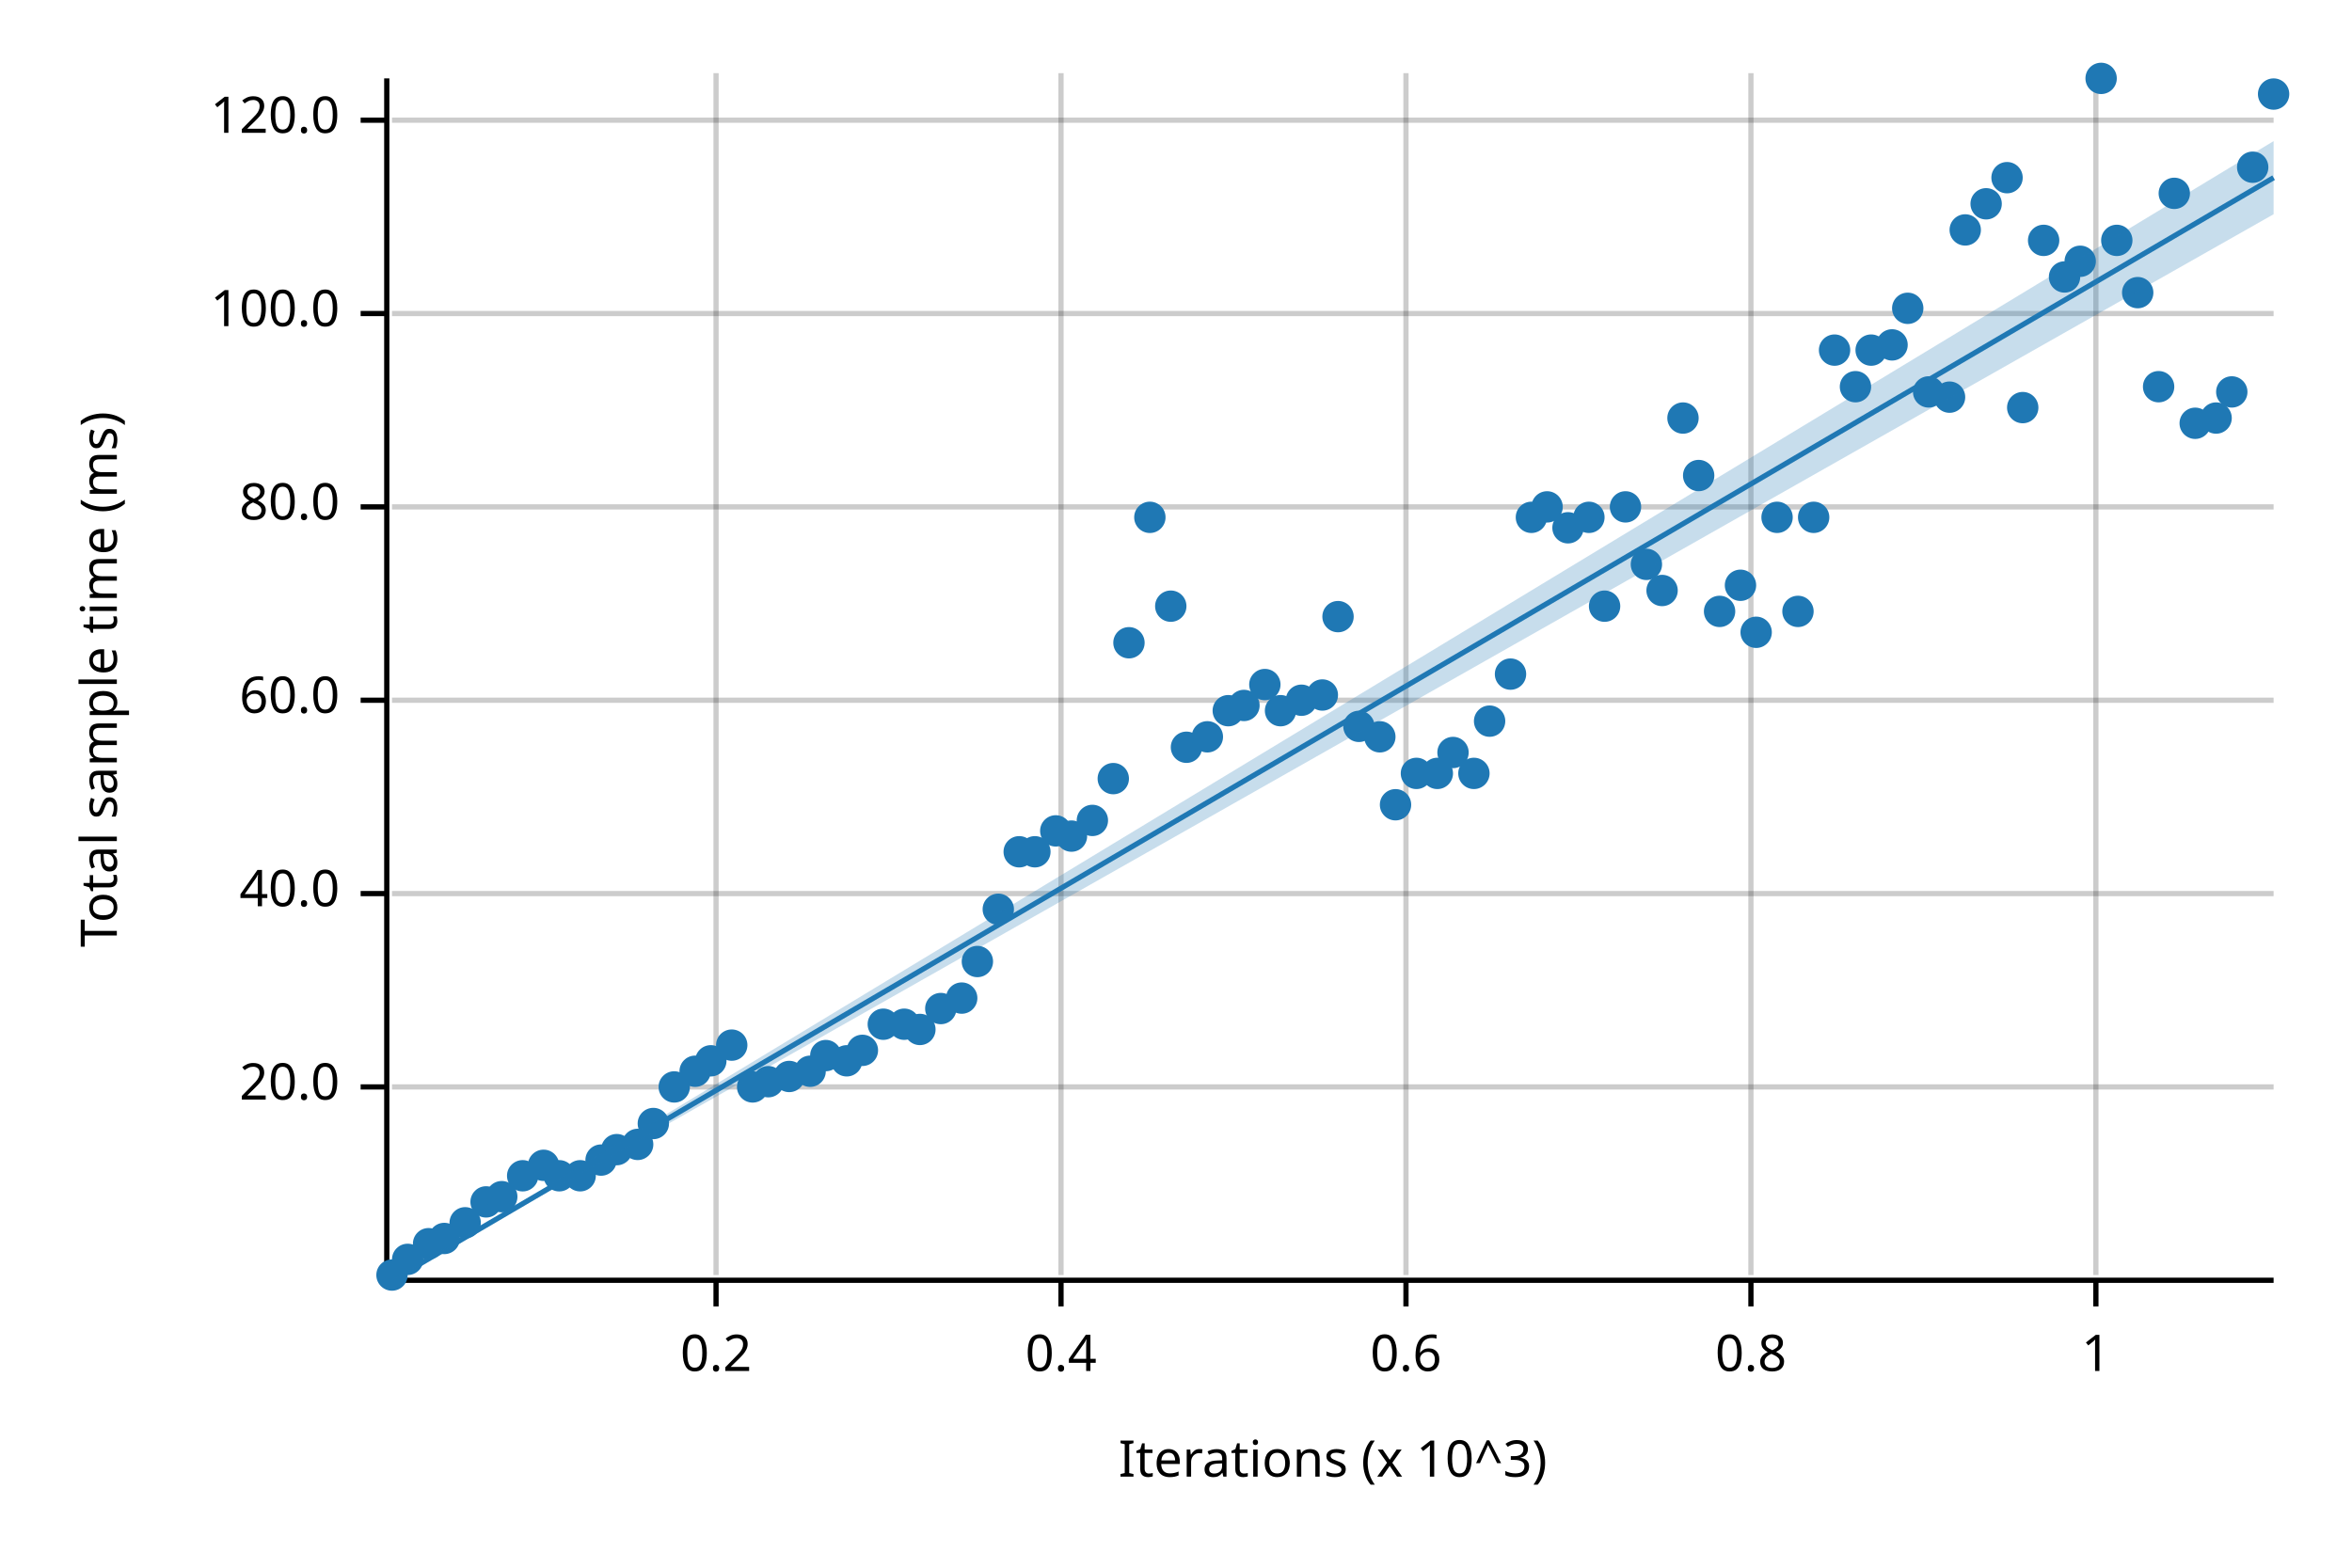
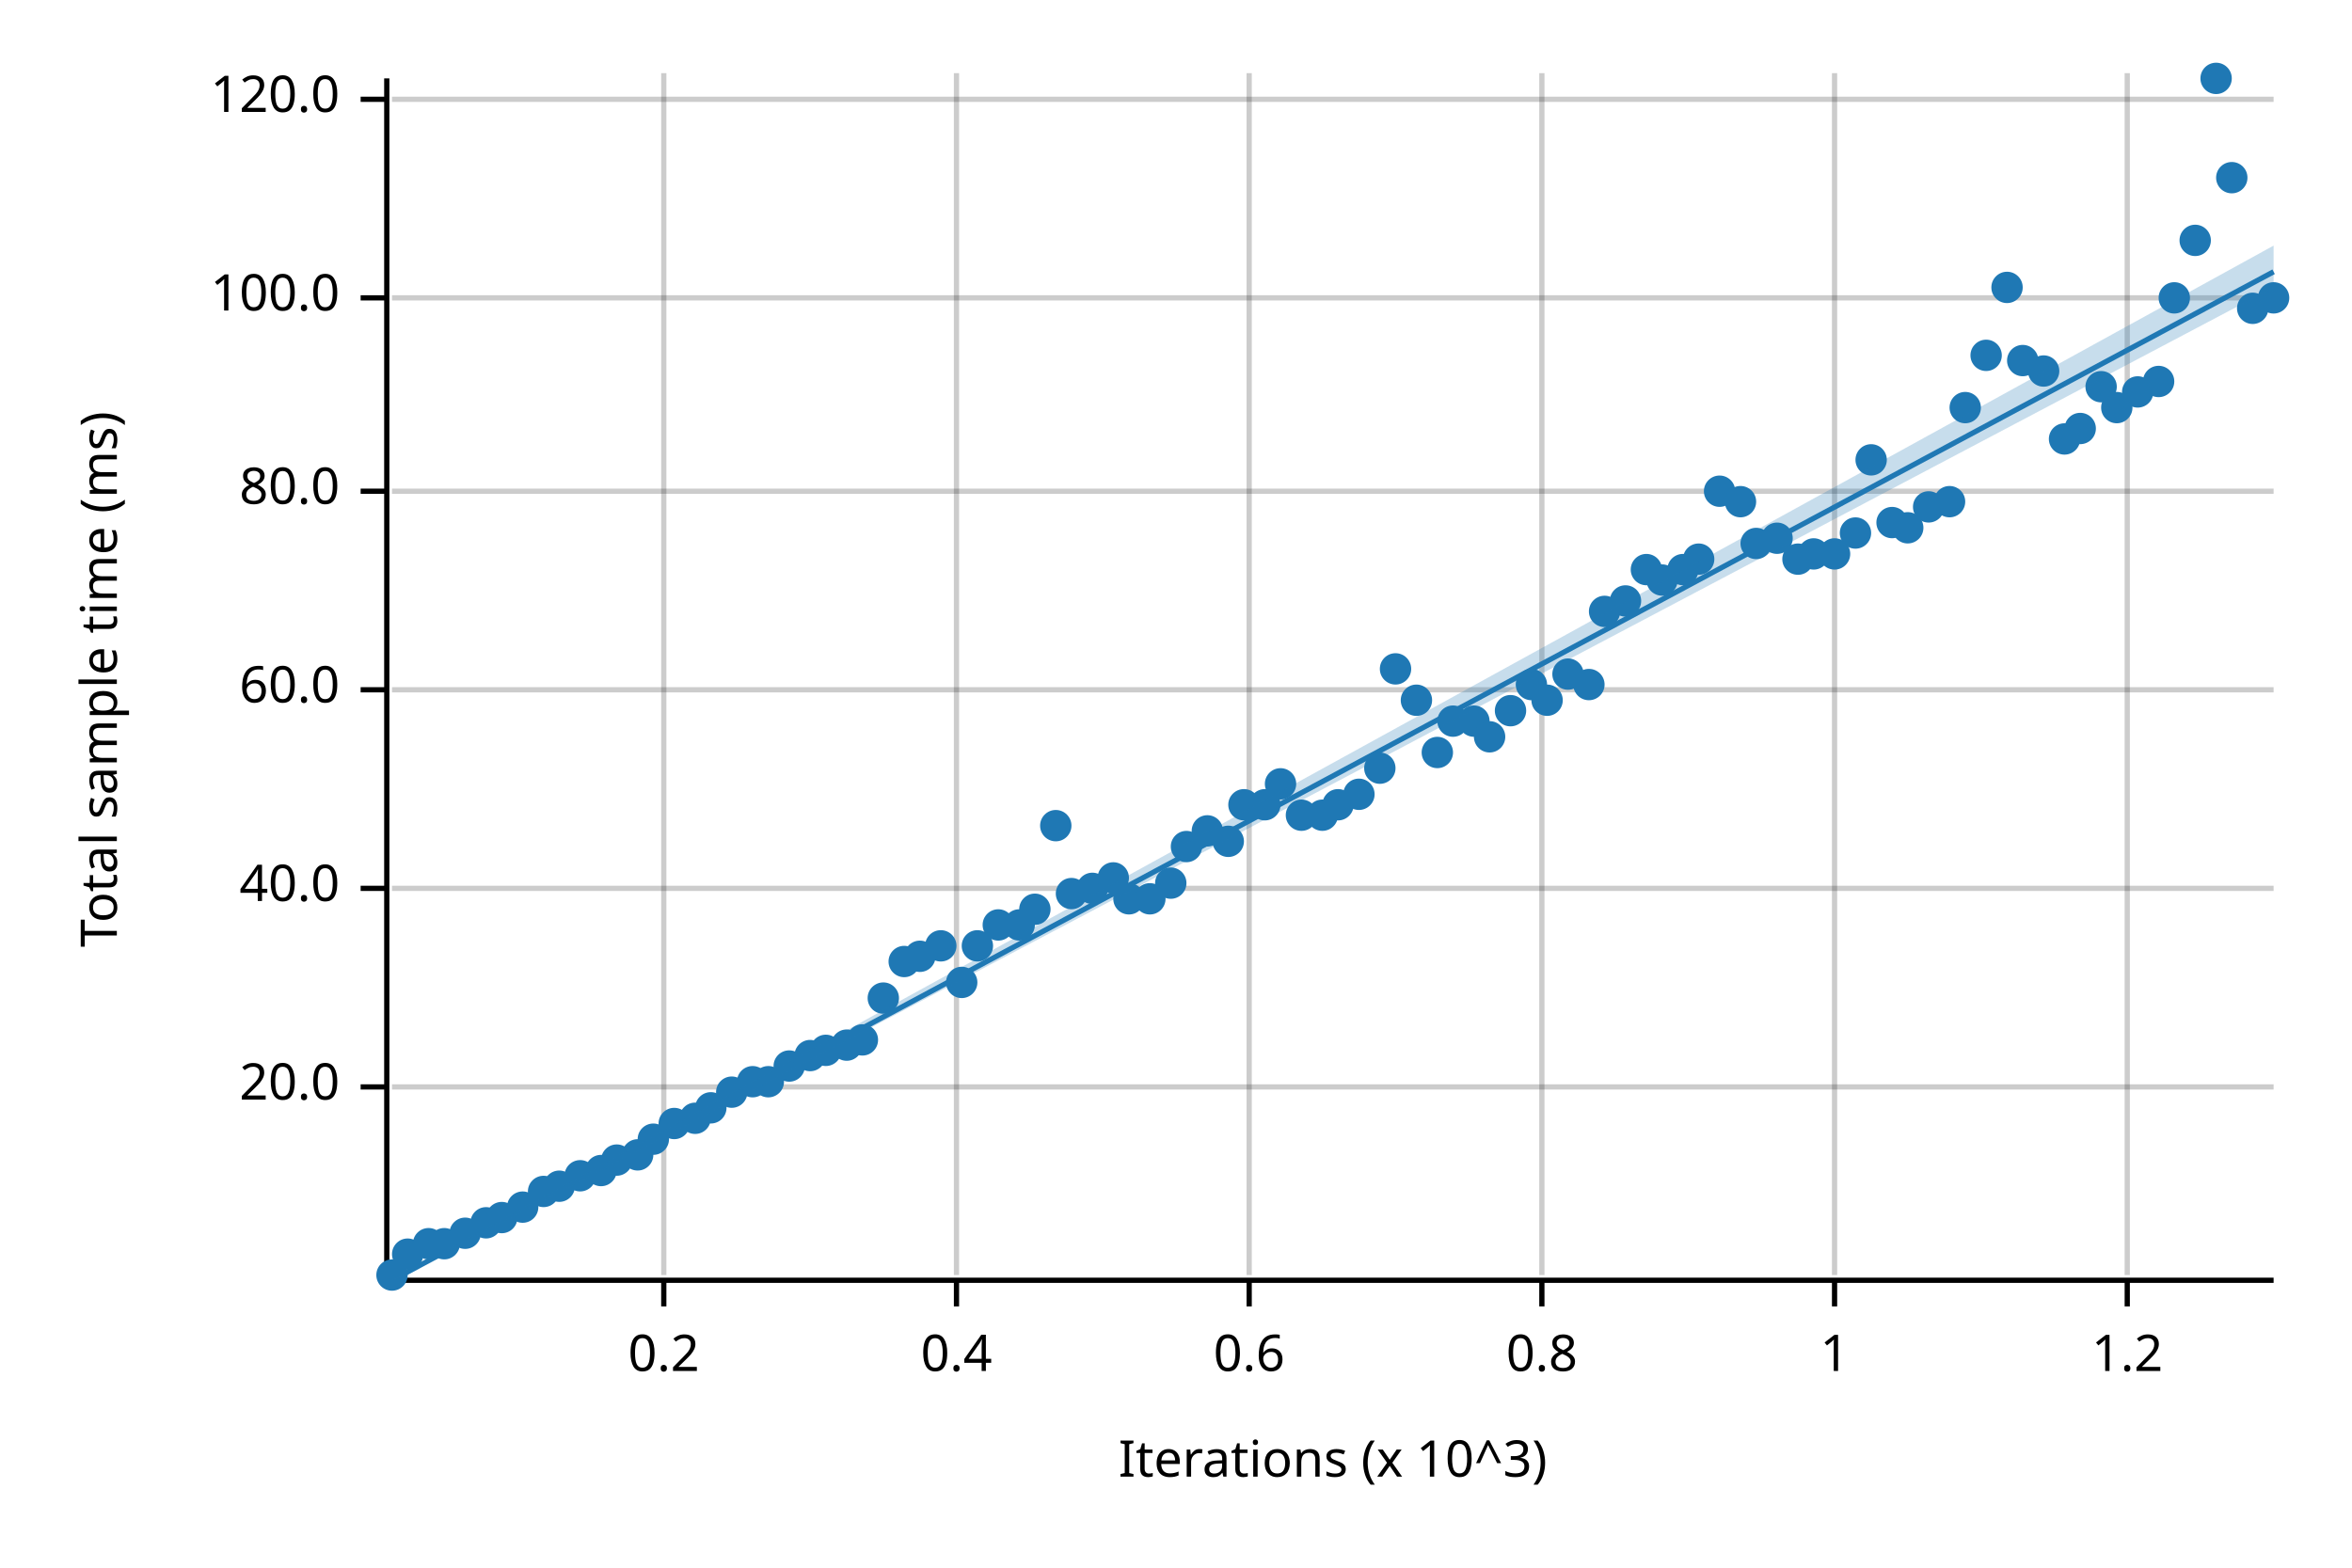
<svg xmlns="http://www.w3.org/2000/svg" width="450" height="300" viewBox="0 0 450 300">
  <text x="15" y="130" dy="0.76em" text-anchor="middle" font-family="sans-serif" font-size="9.677" opacity="1" fill="#000000" transform="rotate(270, 15, 130)">
Total sample time (ms)
</text>
  <text x="255" y="285" dy="-0.5ex" text-anchor="middle" font-family="sans-serif" font-size="9.677" opacity="1" fill="#000000">
Iterations (x 10^3)
</text>
-   <line opacity="0.2" stroke="#000000" stroke-width="1" x1="137" y1="244" x2="137" y2="14" />
-   <line opacity="0.2" stroke="#000000" stroke-width="1" x1="203" y1="244" x2="203" y2="14" />
-   <line opacity="0.2" stroke="#000000" stroke-width="1" x1="269" y1="244" x2="269" y2="14" />
-   <line opacity="0.2" stroke="#000000" stroke-width="1" x1="335" y1="244" x2="335" y2="14" />
-   <line opacity="0.2" stroke="#000000" stroke-width="1" x1="401" y1="244" x2="401" y2="14" />
+   <line opacity="0.2" stroke="#000000" stroke-width="1" x1="127" y1="244" x2="127" y2="14" />
+   <line opacity="0.2" stroke="#000000" stroke-width="1" x1="183" y1="244" x2="183" y2="14" />
+   <line opacity="0.2" stroke="#000000" stroke-width="1" x1="239" y1="244" x2="239" y2="14" />
+   <line opacity="0.2" stroke="#000000" stroke-width="1" x1="295" y1="244" x2="295" y2="14" />
+   <line opacity="0.2" stroke="#000000" stroke-width="1" x1="351" y1="244" x2="351" y2="14" />
+   <line opacity="0.2" stroke="#000000" stroke-width="1" x1="407" y1="244" x2="407" y2="14" />
  <line opacity="0.2" stroke="#000000" stroke-width="1" x1="75" y1="208" x2="435" y2="208" />
-   <line opacity="0.2" stroke="#000000" stroke-width="1" x1="75" y1="171" x2="435" y2="171" />
-   <line opacity="0.2" stroke="#000000" stroke-width="1" x1="75" y1="134" x2="435" y2="134" />
-   <line opacity="0.2" stroke="#000000" stroke-width="1" x1="75" y1="97" x2="435" y2="97" />
-   <line opacity="0.2" stroke="#000000" stroke-width="1" x1="75" y1="60" x2="435" y2="60" />
-   <line opacity="0.2" stroke="#000000" stroke-width="1" x1="75" y1="23" x2="435" y2="23" />
+   <line opacity="0.2" stroke="#000000" stroke-width="1" x1="75" y1="170" x2="435" y2="170" />
+   <line opacity="0.2" stroke="#000000" stroke-width="1" x1="75" y1="132" x2="435" y2="132" />
+   <line opacity="0.2" stroke="#000000" stroke-width="1" x1="75" y1="94" x2="435" y2="94" />
+   <line opacity="0.2" stroke="#000000" stroke-width="1" x1="75" y1="57" x2="435" y2="57" />
+   <line opacity="0.2" stroke="#000000" stroke-width="1" x1="75" y1="19" x2="435" y2="19" />
  <polyline fill="none" opacity="1" stroke="#000000" stroke-width="1" points="74,15 74,245 " />
  <text x="65" y="208" dy="0.5ex" text-anchor="end" font-family="sans-serif" font-size="9.677" opacity="1" fill="#000000">
20.0
</text>
  <polyline fill="none" opacity="1" stroke="#000000" stroke-width="1" points="69,208 74,208 " />
-   <text x="65" y="171" dy="0.5ex" text-anchor="end" font-family="sans-serif" font-size="9.677" opacity="1" fill="#000000">
+   <text x="65" y="170" dy="0.5ex" text-anchor="end" font-family="sans-serif" font-size="9.677" opacity="1" fill="#000000">
40.0
</text>
-   <polyline fill="none" opacity="1" stroke="#000000" stroke-width="1" points="69,171 74,171 " />
-   <text x="65" y="134" dy="0.5ex" text-anchor="end" font-family="sans-serif" font-size="9.677" opacity="1" fill="#000000">
+   <polyline fill="none" opacity="1" stroke="#000000" stroke-width="1" points="69,170 74,170 " />
+   <text x="65" y="132" dy="0.5ex" text-anchor="end" font-family="sans-serif" font-size="9.677" opacity="1" fill="#000000">
60.0
</text>
-   <polyline fill="none" opacity="1" stroke="#000000" stroke-width="1" points="69,134 74,134 " />
-   <text x="65" y="97" dy="0.5ex" text-anchor="end" font-family="sans-serif" font-size="9.677" opacity="1" fill="#000000">
+   <polyline fill="none" opacity="1" stroke="#000000" stroke-width="1" points="69,132 74,132 " />
+   <text x="65" y="94" dy="0.5ex" text-anchor="end" font-family="sans-serif" font-size="9.677" opacity="1" fill="#000000">
80.0
</text>
-   <polyline fill="none" opacity="1" stroke="#000000" stroke-width="1" points="69,97 74,97 " />
-   <text x="65" y="60" dy="0.5ex" text-anchor="end" font-family="sans-serif" font-size="9.677" opacity="1" fill="#000000">
+   <polyline fill="none" opacity="1" stroke="#000000" stroke-width="1" points="69,94 74,94 " />
+   <text x="65" y="57" dy="0.5ex" text-anchor="end" font-family="sans-serif" font-size="9.677" opacity="1" fill="#000000">
100.0
</text>
-   <polyline fill="none" opacity="1" stroke="#000000" stroke-width="1" points="69,60 74,60 " />
-   <text x="65" y="23" dy="0.5ex" text-anchor="end" font-family="sans-serif" font-size="9.677" opacity="1" fill="#000000">
+   <polyline fill="none" opacity="1" stroke="#000000" stroke-width="1" points="69,57 74,57 " />
+   <text x="65" y="19" dy="0.5ex" text-anchor="end" font-family="sans-serif" font-size="9.677" opacity="1" fill="#000000">
120.0
</text>
-   <polyline fill="none" opacity="1" stroke="#000000" stroke-width="1" points="69,23 74,23 " />
+   <polyline fill="none" opacity="1" stroke="#000000" stroke-width="1" points="69,19 74,19 " />
  <polyline fill="none" opacity="1" stroke="#000000" stroke-width="1" points="75,245 435,245 " />
-   <text x="137" y="255" dy="0.76em" text-anchor="middle" font-family="sans-serif" font-size="9.677" opacity="1" fill="#000000">
+   <text x="127" y="255" dy="0.76em" text-anchor="middle" font-family="sans-serif" font-size="9.677" opacity="1" fill="#000000">
0.2
</text>
-   <polyline fill="none" opacity="1" stroke="#000000" stroke-width="1" points="137,245 137,250 " />
-   <text x="203" y="255" dy="0.76em" text-anchor="middle" font-family="sans-serif" font-size="9.677" opacity="1" fill="#000000">
+   <polyline fill="none" opacity="1" stroke="#000000" stroke-width="1" points="127,245 127,250 " />
+   <text x="183" y="255" dy="0.76em" text-anchor="middle" font-family="sans-serif" font-size="9.677" opacity="1" fill="#000000">
0.4
</text>
-   <polyline fill="none" opacity="1" stroke="#000000" stroke-width="1" points="203,245 203,250 " />
-   <text x="269" y="255" dy="0.76em" text-anchor="middle" font-family="sans-serif" font-size="9.677" opacity="1" fill="#000000">
+   <polyline fill="none" opacity="1" stroke="#000000" stroke-width="1" points="183,245 183,250 " />
+   <text x="239" y="255" dy="0.76em" text-anchor="middle" font-family="sans-serif" font-size="9.677" opacity="1" fill="#000000">
0.6
</text>
-   <polyline fill="none" opacity="1" stroke="#000000" stroke-width="1" points="269,245 269,250 " />
-   <text x="335" y="255" dy="0.76em" text-anchor="middle" font-family="sans-serif" font-size="9.677" opacity="1" fill="#000000">
+   <polyline fill="none" opacity="1" stroke="#000000" stroke-width="1" points="239,245 239,250 " />
+   <text x="295" y="255" dy="0.76em" text-anchor="middle" font-family="sans-serif" font-size="9.677" opacity="1" fill="#000000">
0.8
</text>
-   <polyline fill="none" opacity="1" stroke="#000000" stroke-width="1" points="335,245 335,250 " />
-   <text x="401" y="255" dy="0.76em" text-anchor="middle" font-family="sans-serif" font-size="9.677" opacity="1" fill="#000000">
+   <polyline fill="none" opacity="1" stroke="#000000" stroke-width="1" points="295,245 295,250 " />
+   <text x="351" y="255" dy="0.76em" text-anchor="middle" font-family="sans-serif" font-size="9.677" opacity="1" fill="#000000">
1
</text>
-   <polyline fill="none" opacity="1" stroke="#000000" stroke-width="1" points="401,245 401,250 " />
+   <polyline fill="none" opacity="1" stroke="#000000" stroke-width="1" points="351,245 351,250 " />
+   <text x="407" y="255" dy="0.76em" text-anchor="middle" font-family="sans-serif" font-size="9.677" opacity="1" fill="#000000">
+ 1.2
+ </text>
+   <polyline fill="none" opacity="1" stroke="#000000" stroke-width="1" points="407,245 407,250 " />
  <circle cx="75" cy="244" r="3" opacity="1" fill="#1F78B4" stroke="none" />
-   <circle cx="78" cy="241" r="3" opacity="1" fill="#1F78B4" stroke="none" />
+   <circle cx="78" cy="240" r="3" opacity="1" fill="#1F78B4" stroke="none" />
  <circle cx="82" cy="238" r="3" opacity="1" fill="#1F78B4" stroke="none" />
-   <circle cx="85" cy="237" r="3" opacity="1" fill="#1F78B4" stroke="none" />
-   <circle cx="89" cy="234" r="3" opacity="1" fill="#1F78B4" stroke="none" />
-   <circle cx="93" cy="230" r="3" opacity="1" fill="#1F78B4" stroke="none" />
-   <circle cx="96" cy="229" r="3" opacity="1" fill="#1F78B4" stroke="none" />
-   <circle cx="100" cy="225" r="3" opacity="1" fill="#1F78B4" stroke="none" />
-   <circle cx="104" cy="223" r="3" opacity="1" fill="#1F78B4" stroke="none" />
-   <circle cx="107" cy="225" r="3" opacity="1" fill="#1F78B4" stroke="none" />
+   <circle cx="85" cy="238" r="3" opacity="1" fill="#1F78B4" stroke="none" />
+   <circle cx="89" cy="236" r="3" opacity="1" fill="#1F78B4" stroke="none" />
+   <circle cx="93" cy="234" r="3" opacity="1" fill="#1F78B4" stroke="none" />
+   <circle cx="96" cy="233" r="3" opacity="1" fill="#1F78B4" stroke="none" />
+   <circle cx="100" cy="231" r="3" opacity="1" fill="#1F78B4" stroke="none" />
+   <circle cx="104" cy="228" r="3" opacity="1" fill="#1F78B4" stroke="none" />
+   <circle cx="107" cy="227" r="3" opacity="1" fill="#1F78B4" stroke="none" />
  <circle cx="111" cy="225" r="3" opacity="1" fill="#1F78B4" stroke="none" />
-   <circle cx="115" cy="222" r="3" opacity="1" fill="#1F78B4" stroke="none" />
-   <circle cx="118" cy="220" r="3" opacity="1" fill="#1F78B4" stroke="none" />
-   <circle cx="122" cy="219" r="3" opacity="1" fill="#1F78B4" stroke="none" />
-   <circle cx="125" cy="215" r="3" opacity="1" fill="#1F78B4" stroke="none" />
-   <circle cx="129" cy="208" r="3" opacity="1" fill="#1F78B4" stroke="none" />
-   <circle cx="133" cy="205" r="3" opacity="1" fill="#1F78B4" stroke="none" />
-   <circle cx="136" cy="203" r="3" opacity="1" fill="#1F78B4" stroke="none" />
-   <circle cx="140" cy="200" r="3" opacity="1" fill="#1F78B4" stroke="none" />
-   <circle cx="144" cy="208" r="3" opacity="1" fill="#1F78B4" stroke="none" />
+   <circle cx="115" cy="224" r="3" opacity="1" fill="#1F78B4" stroke="none" />
+   <circle cx="118" cy="222" r="3" opacity="1" fill="#1F78B4" stroke="none" />
+   <circle cx="122" cy="221" r="3" opacity="1" fill="#1F78B4" stroke="none" />
+   <circle cx="125" cy="218" r="3" opacity="1" fill="#1F78B4" stroke="none" />
+   <circle cx="129" cy="215" r="3" opacity="1" fill="#1F78B4" stroke="none" />
+   <circle cx="133" cy="214" r="3" opacity="1" fill="#1F78B4" stroke="none" />
+   <circle cx="136" cy="212" r="3" opacity="1" fill="#1F78B4" stroke="none" />
+   <circle cx="140" cy="209" r="3" opacity="1" fill="#1F78B4" stroke="none" />
+   <circle cx="144" cy="207" r="3" opacity="1" fill="#1F78B4" stroke="none" />
  <circle cx="147" cy="207" r="3" opacity="1" fill="#1F78B4" stroke="none" />
-   <circle cx="151" cy="206" r="3" opacity="1" fill="#1F78B4" stroke="none" />
-   <circle cx="155" cy="205" r="3" opacity="1" fill="#1F78B4" stroke="none" />
-   <circle cx="158" cy="202" r="3" opacity="1" fill="#1F78B4" stroke="none" />
-   <circle cx="162" cy="203" r="3" opacity="1" fill="#1F78B4" stroke="none" />
-   <circle cx="165" cy="201" r="3" opacity="1" fill="#1F78B4" stroke="none" />
-   <circle cx="169" cy="196" r="3" opacity="1" fill="#1F78B4" stroke="none" />
-   <circle cx="173" cy="196" r="3" opacity="1" fill="#1F78B4" stroke="none" />
-   <circle cx="176" cy="197" r="3" opacity="1" fill="#1F78B4" stroke="none" />
-   <circle cx="180" cy="193" r="3" opacity="1" fill="#1F78B4" stroke="none" />
-   <circle cx="184" cy="191" r="3" opacity="1" fill="#1F78B4" stroke="none" />
-   <circle cx="187" cy="184" r="3" opacity="1" fill="#1F78B4" stroke="none" />
-   <circle cx="191" cy="174" r="3" opacity="1" fill="#1F78B4" stroke="none" />
-   <circle cx="195" cy="163" r="3" opacity="1" fill="#1F78B4" stroke="none" />
-   <circle cx="198" cy="163" r="3" opacity="1" fill="#1F78B4" stroke="none" />
-   <circle cx="202" cy="159" r="3" opacity="1" fill="#1F78B4" stroke="none" />
-   <circle cx="205" cy="160" r="3" opacity="1" fill="#1F78B4" stroke="none" />
-   <circle cx="209" cy="157" r="3" opacity="1" fill="#1F78B4" stroke="none" />
-   <circle cx="213" cy="149" r="3" opacity="1" fill="#1F78B4" stroke="none" />
-   <circle cx="216" cy="123" r="3" opacity="1" fill="#1F78B4" stroke="none" />
-   <circle cx="220" cy="99" r="3" opacity="1" fill="#1F78B4" stroke="none" />
-   <circle cx="224" cy="116" r="3" opacity="1" fill="#1F78B4" stroke="none" />
-   <circle cx="227" cy="143" r="3" opacity="1" fill="#1F78B4" stroke="none" />
-   <circle cx="231" cy="141" r="3" opacity="1" fill="#1F78B4" stroke="none" />
-   <circle cx="235" cy="136" r="3" opacity="1" fill="#1F78B4" stroke="none" />
-   <circle cx="238" cy="135" r="3" opacity="1" fill="#1F78B4" stroke="none" />
-   <circle cx="242" cy="131" r="3" opacity="1" fill="#1F78B4" stroke="none" />
-   <circle cx="245" cy="136" r="3" opacity="1" fill="#1F78B4" stroke="none" />
-   <circle cx="249" cy="134" r="3" opacity="1" fill="#1F78B4" stroke="none" />
-   <circle cx="253" cy="133" r="3" opacity="1" fill="#1F78B4" stroke="none" />
-   <circle cx="256" cy="118" r="3" opacity="1" fill="#1F78B4" stroke="none" />
-   <circle cx="260" cy="139" r="3" opacity="1" fill="#1F78B4" stroke="none" />
-   <circle cx="264" cy="141" r="3" opacity="1" fill="#1F78B4" stroke="none" />
-   <circle cx="267" cy="154" r="3" opacity="1" fill="#1F78B4" stroke="none" />
-   <circle cx="271" cy="148" r="3" opacity="1" fill="#1F78B4" stroke="none" />
-   <circle cx="275" cy="148" r="3" opacity="1" fill="#1F78B4" stroke="none" />
-   <circle cx="278" cy="144" r="3" opacity="1" fill="#1F78B4" stroke="none" />
-   <circle cx="282" cy="148" r="3" opacity="1" fill="#1F78B4" stroke="none" />
-   <circle cx="285" cy="138" r="3" opacity="1" fill="#1F78B4" stroke="none" />
-   <circle cx="289" cy="129" r="3" opacity="1" fill="#1F78B4" stroke="none" />
-   <circle cx="293" cy="99" r="3" opacity="1" fill="#1F78B4" stroke="none" />
-   <circle cx="296" cy="97" r="3" opacity="1" fill="#1F78B4" stroke="none" />
-   <circle cx="300" cy="101" r="3" opacity="1" fill="#1F78B4" stroke="none" />
-   <circle cx="304" cy="99" r="3" opacity="1" fill="#1F78B4" stroke="none" />
-   <circle cx="307" cy="116" r="3" opacity="1" fill="#1F78B4" stroke="none" />
-   <circle cx="311" cy="97" r="3" opacity="1" fill="#1F78B4" stroke="none" />
-   <circle cx="315" cy="108" r="3" opacity="1" fill="#1F78B4" stroke="none" />
-   <circle cx="318" cy="113" r="3" opacity="1" fill="#1F78B4" stroke="none" />
-   <circle cx="322" cy="80" r="3" opacity="1" fill="#1F78B4" stroke="none" />
-   <circle cx="325" cy="91" r="3" opacity="1" fill="#1F78B4" stroke="none" />
-   <circle cx="329" cy="117" r="3" opacity="1" fill="#1F78B4" stroke="none" />
-   <circle cx="333" cy="112" r="3" opacity="1" fill="#1F78B4" stroke="none" />
-   <circle cx="336" cy="121" r="3" opacity="1" fill="#1F78B4" stroke="none" />
-   <circle cx="340" cy="99" r="3" opacity="1" fill="#1F78B4" stroke="none" />
-   <circle cx="344" cy="117" r="3" opacity="1" fill="#1F78B4" stroke="none" />
-   <circle cx="347" cy="99" r="3" opacity="1" fill="#1F78B4" stroke="none" />
-   <circle cx="351" cy="67" r="3" opacity="1" fill="#1F78B4" stroke="none" />
-   <circle cx="355" cy="74" r="3" opacity="1" fill="#1F78B4" stroke="none" />
-   <circle cx="358" cy="67" r="3" opacity="1" fill="#1F78B4" stroke="none" />
-   <circle cx="362" cy="66" r="3" opacity="1" fill="#1F78B4" stroke="none" />
-   <circle cx="365" cy="59" r="3" opacity="1" fill="#1F78B4" stroke="none" />
-   <circle cx="369" cy="75" r="3" opacity="1" fill="#1F78B4" stroke="none" />
-   <circle cx="373" cy="76" r="3" opacity="1" fill="#1F78B4" stroke="none" />
-   <circle cx="376" cy="44" r="3" opacity="1" fill="#1F78B4" stroke="none" />
-   <circle cx="380" cy="39" r="3" opacity="1" fill="#1F78B4" stroke="none" />
-   <circle cx="384" cy="34" r="3" opacity="1" fill="#1F78B4" stroke="none" />
-   <circle cx="387" cy="78" r="3" opacity="1" fill="#1F78B4" stroke="none" />
-   <circle cx="391" cy="46" r="3" opacity="1" fill="#1F78B4" stroke="none" />
-   <circle cx="395" cy="53" r="3" opacity="1" fill="#1F78B4" stroke="none" />
-   <circle cx="398" cy="50" r="3" opacity="1" fill="#1F78B4" stroke="none" />
-   <circle cx="402" cy="15" r="3" opacity="1" fill="#1F78B4" stroke="none" />
-   <circle cx="405" cy="46" r="3" opacity="1" fill="#1F78B4" stroke="none" />
-   <circle cx="409" cy="56" r="3" opacity="1" fill="#1F78B4" stroke="none" />
-   <circle cx="413" cy="74" r="3" opacity="1" fill="#1F78B4" stroke="none" />
-   <circle cx="416" cy="37" r="3" opacity="1" fill="#1F78B4" stroke="none" />
-   <circle cx="420" cy="81" r="3" opacity="1" fill="#1F78B4" stroke="none" />
-   <circle cx="424" cy="80" r="3" opacity="1" fill="#1F78B4" stroke="none" />
-   <circle cx="427" cy="75" r="3" opacity="1" fill="#1F78B4" stroke="none" />
-   <circle cx="431" cy="32" r="3" opacity="1" fill="#1F78B4" stroke="none" />
-   <circle cx="435" cy="18" r="3" opacity="1" fill="#1F78B4" stroke="none" />
-   <polyline fill="none" opacity="1" stroke="#1F78B4" stroke-width="1" points="75,245 435,34 " />
-   <polygon opacity="0.25" fill="#1F78B4" points="75,245 435,41 435,27 " />
+   <circle cx="151" cy="204" r="3" opacity="1" fill="#1F78B4" stroke="none" />
+   <circle cx="155" cy="202" r="3" opacity="1" fill="#1F78B4" stroke="none" />
+   <circle cx="158" cy="201" r="3" opacity="1" fill="#1F78B4" stroke="none" />
+   <circle cx="162" cy="200" r="3" opacity="1" fill="#1F78B4" stroke="none" />
+   <circle cx="165" cy="199" r="3" opacity="1" fill="#1F78B4" stroke="none" />
+   <circle cx="169" cy="191" r="3" opacity="1" fill="#1F78B4" stroke="none" />
+   <circle cx="173" cy="184" r="3" opacity="1" fill="#1F78B4" stroke="none" />
+   <circle cx="176" cy="183" r="3" opacity="1" fill="#1F78B4" stroke="none" />
+   <circle cx="180" cy="181" r="3" opacity="1" fill="#1F78B4" stroke="none" />
+   <circle cx="184" cy="188" r="3" opacity="1" fill="#1F78B4" stroke="none" />
+   <circle cx="187" cy="181" r="3" opacity="1" fill="#1F78B4" stroke="none" />
+   <circle cx="191" cy="177" r="3" opacity="1" fill="#1F78B4" stroke="none" />
+   <circle cx="195" cy="177" r="3" opacity="1" fill="#1F78B4" stroke="none" />
+   <circle cx="198" cy="174" r="3" opacity="1" fill="#1F78B4" stroke="none" />
+   <circle cx="202" cy="158" r="3" opacity="1" fill="#1F78B4" stroke="none" />
+   <circle cx="205" cy="171" r="3" opacity="1" fill="#1F78B4" stroke="none" />
+   <circle cx="209" cy="170" r="3" opacity="1" fill="#1F78B4" stroke="none" />
+   <circle cx="213" cy="168" r="3" opacity="1" fill="#1F78B4" stroke="none" />
+   <circle cx="216" cy="172" r="3" opacity="1" fill="#1F78B4" stroke="none" />
+   <circle cx="220" cy="172" r="3" opacity="1" fill="#1F78B4" stroke="none" />
+   <circle cx="224" cy="169" r="3" opacity="1" fill="#1F78B4" stroke="none" />
+   <circle cx="227" cy="162" r="3" opacity="1" fill="#1F78B4" stroke="none" />
+   <circle cx="231" cy="159" r="3" opacity="1" fill="#1F78B4" stroke="none" />
+   <circle cx="235" cy="161" r="3" opacity="1" fill="#1F78B4" stroke="none" />
+   <circle cx="238" cy="154" r="3" opacity="1" fill="#1F78B4" stroke="none" />
+   <circle cx="242" cy="154" r="3" opacity="1" fill="#1F78B4" stroke="none" />
+   <circle cx="245" cy="150" r="3" opacity="1" fill="#1F78B4" stroke="none" />
+   <circle cx="249" cy="156" r="3" opacity="1" fill="#1F78B4" stroke="none" />
+   <circle cx="253" cy="156" r="3" opacity="1" fill="#1F78B4" stroke="none" />
+   <circle cx="256" cy="154" r="3" opacity="1" fill="#1F78B4" stroke="none" />
+   <circle cx="260" cy="152" r="3" opacity="1" fill="#1F78B4" stroke="none" />
+   <circle cx="264" cy="147" r="3" opacity="1" fill="#1F78B4" stroke="none" />
+   <circle cx="267" cy="128" r="3" opacity="1" fill="#1F78B4" stroke="none" />
+   <circle cx="271" cy="134" r="3" opacity="1" fill="#1F78B4" stroke="none" />
+   <circle cx="275" cy="144" r="3" opacity="1" fill="#1F78B4" stroke="none" />
+   <circle cx="278" cy="138" r="3" opacity="1" fill="#1F78B4" stroke="none" />
+   <circle cx="282" cy="138" r="3" opacity="1" fill="#1F78B4" stroke="none" />
+   <circle cx="285" cy="141" r="3" opacity="1" fill="#1F78B4" stroke="none" />
+   <circle cx="289" cy="136" r="3" opacity="1" fill="#1F78B4" stroke="none" />
+   <circle cx="293" cy="131" r="3" opacity="1" fill="#1F78B4" stroke="none" />
+   <circle cx="296" cy="134" r="3" opacity="1" fill="#1F78B4" stroke="none" />
+   <circle cx="300" cy="129" r="3" opacity="1" fill="#1F78B4" stroke="none" />
+   <circle cx="304" cy="131" r="3" opacity="1" fill="#1F78B4" stroke="none" />
+   <circle cx="307" cy="117" r="3" opacity="1" fill="#1F78B4" stroke="none" />
+   <circle cx="311" cy="115" r="3" opacity="1" fill="#1F78B4" stroke="none" />
+   <circle cx="315" cy="109" r="3" opacity="1" fill="#1F78B4" stroke="none" />
+   <circle cx="318" cy="111" r="3" opacity="1" fill="#1F78B4" stroke="none" />
+   <circle cx="322" cy="109" r="3" opacity="1" fill="#1F78B4" stroke="none" />
+   <circle cx="325" cy="107" r="3" opacity="1" fill="#1F78B4" stroke="none" />
+   <circle cx="329" cy="94" r="3" opacity="1" fill="#1F78B4" stroke="none" />
+   <circle cx="333" cy="96" r="3" opacity="1" fill="#1F78B4" stroke="none" />
+   <circle cx="336" cy="104" r="3" opacity="1" fill="#1F78B4" stroke="none" />
+   <circle cx="340" cy="103" r="3" opacity="1" fill="#1F78B4" stroke="none" />
+   <circle cx="344" cy="107" r="3" opacity="1" fill="#1F78B4" stroke="none" />
+   <circle cx="347" cy="106" r="3" opacity="1" fill="#1F78B4" stroke="none" />
+   <circle cx="351" cy="106" r="3" opacity="1" fill="#1F78B4" stroke="none" />
+   <circle cx="355" cy="102" r="3" opacity="1" fill="#1F78B4" stroke="none" />
+   <circle cx="358" cy="88" r="3" opacity="1" fill="#1F78B4" stroke="none" />
+   <circle cx="362" cy="100" r="3" opacity="1" fill="#1F78B4" stroke="none" />
+   <circle cx="365" cy="101" r="3" opacity="1" fill="#1F78B4" stroke="none" />
+   <circle cx="369" cy="97" r="3" opacity="1" fill="#1F78B4" stroke="none" />
+   <circle cx="373" cy="96" r="3" opacity="1" fill="#1F78B4" stroke="none" />
+   <circle cx="376" cy="78" r="3" opacity="1" fill="#1F78B4" stroke="none" />
+   <circle cx="380" cy="68" r="3" opacity="1" fill="#1F78B4" stroke="none" />
+   <circle cx="384" cy="55" r="3" opacity="1" fill="#1F78B4" stroke="none" />
+   <circle cx="387" cy="69" r="3" opacity="1" fill="#1F78B4" stroke="none" />
+   <circle cx="391" cy="71" r="3" opacity="1" fill="#1F78B4" stroke="none" />
+   <circle cx="395" cy="84" r="3" opacity="1" fill="#1F78B4" stroke="none" />
+   <circle cx="398" cy="82" r="3" opacity="1" fill="#1F78B4" stroke="none" />
+   <circle cx="402" cy="74" r="3" opacity="1" fill="#1F78B4" stroke="none" />
+   <circle cx="405" cy="78" r="3" opacity="1" fill="#1F78B4" stroke="none" />
+   <circle cx="409" cy="75" r="3" opacity="1" fill="#1F78B4" stroke="none" />
+   <circle cx="413" cy="73" r="3" opacity="1" fill="#1F78B4" stroke="none" />
+   <circle cx="416" cy="57" r="3" opacity="1" fill="#1F78B4" stroke="none" />
+   <circle cx="420" cy="46" r="3" opacity="1" fill="#1F78B4" stroke="none" />
+   <circle cx="424" cy="15" r="3" opacity="1" fill="#1F78B4" stroke="none" />
+   <circle cx="427" cy="34" r="3" opacity="1" fill="#1F78B4" stroke="none" />
+   <circle cx="431" cy="59" r="3" opacity="1" fill="#1F78B4" stroke="none" />
+   <circle cx="435" cy="57" r="3" opacity="1" fill="#1F78B4" stroke="none" />
+   <polyline fill="none" opacity="1" stroke="#1F78B4" stroke-width="1" points="75,245 435,52 " />
+   <polygon opacity="0.25" fill="#1F78B4" points="75,245 435,55 435,47 " />
</svg>
